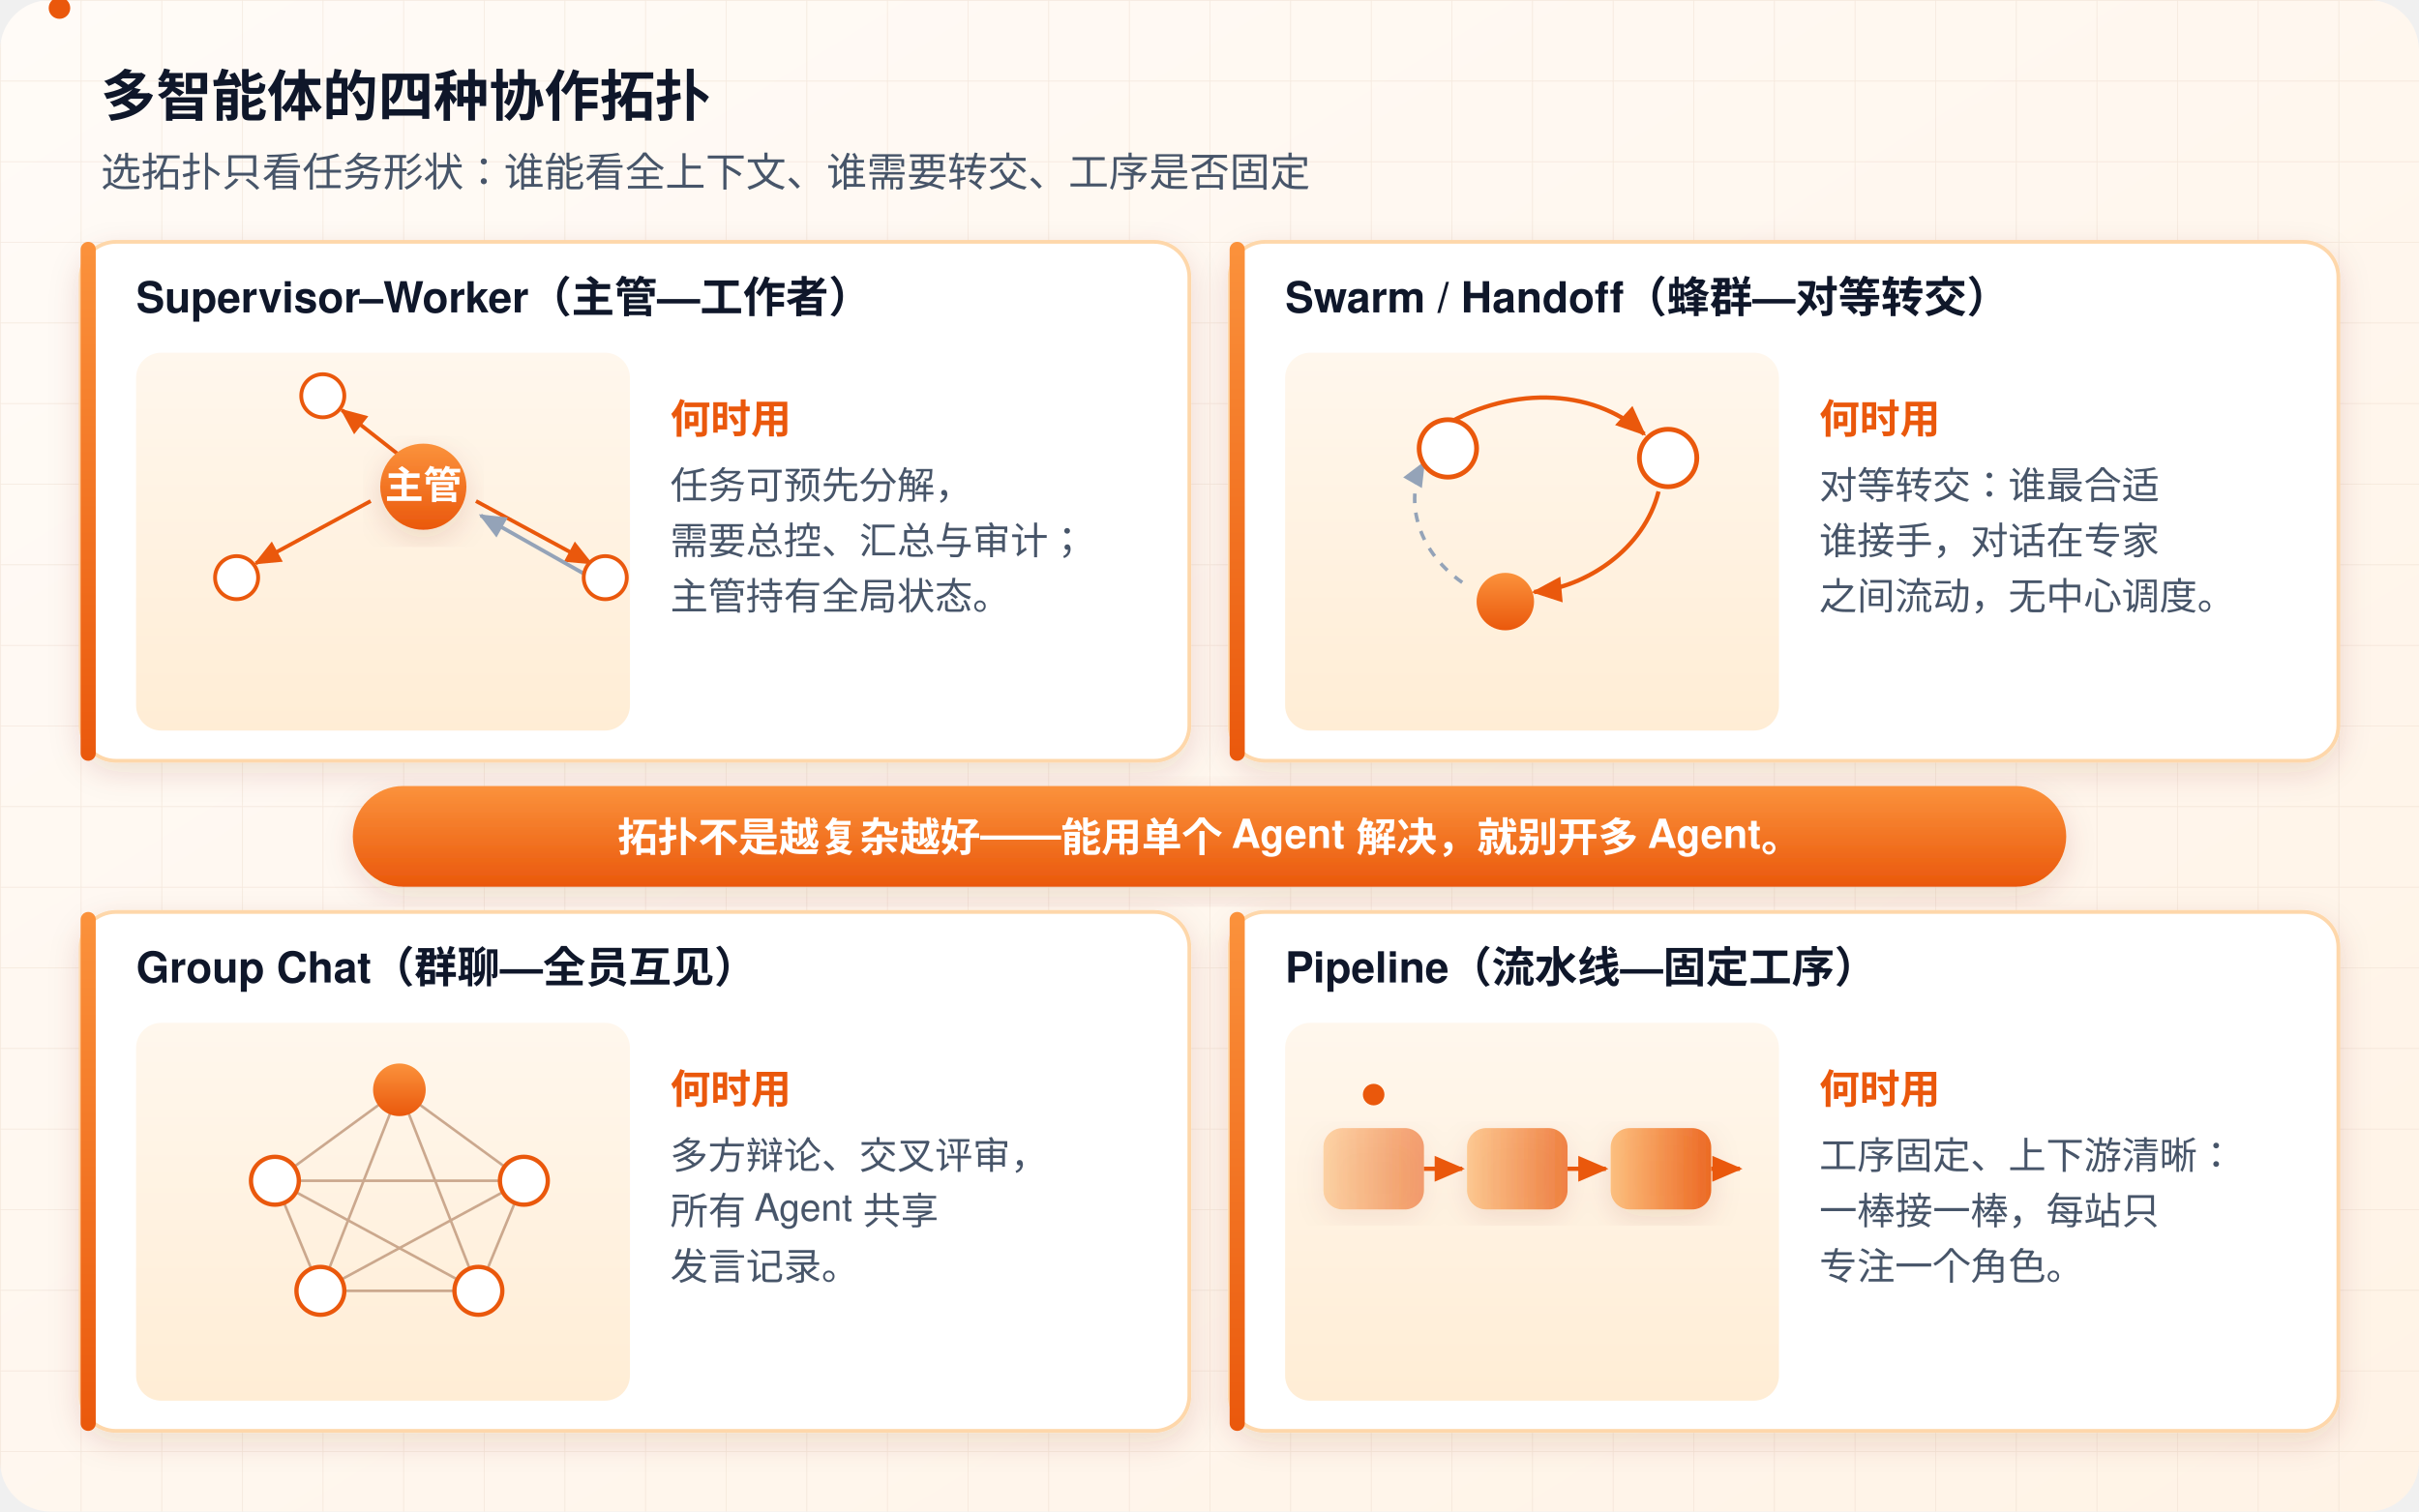
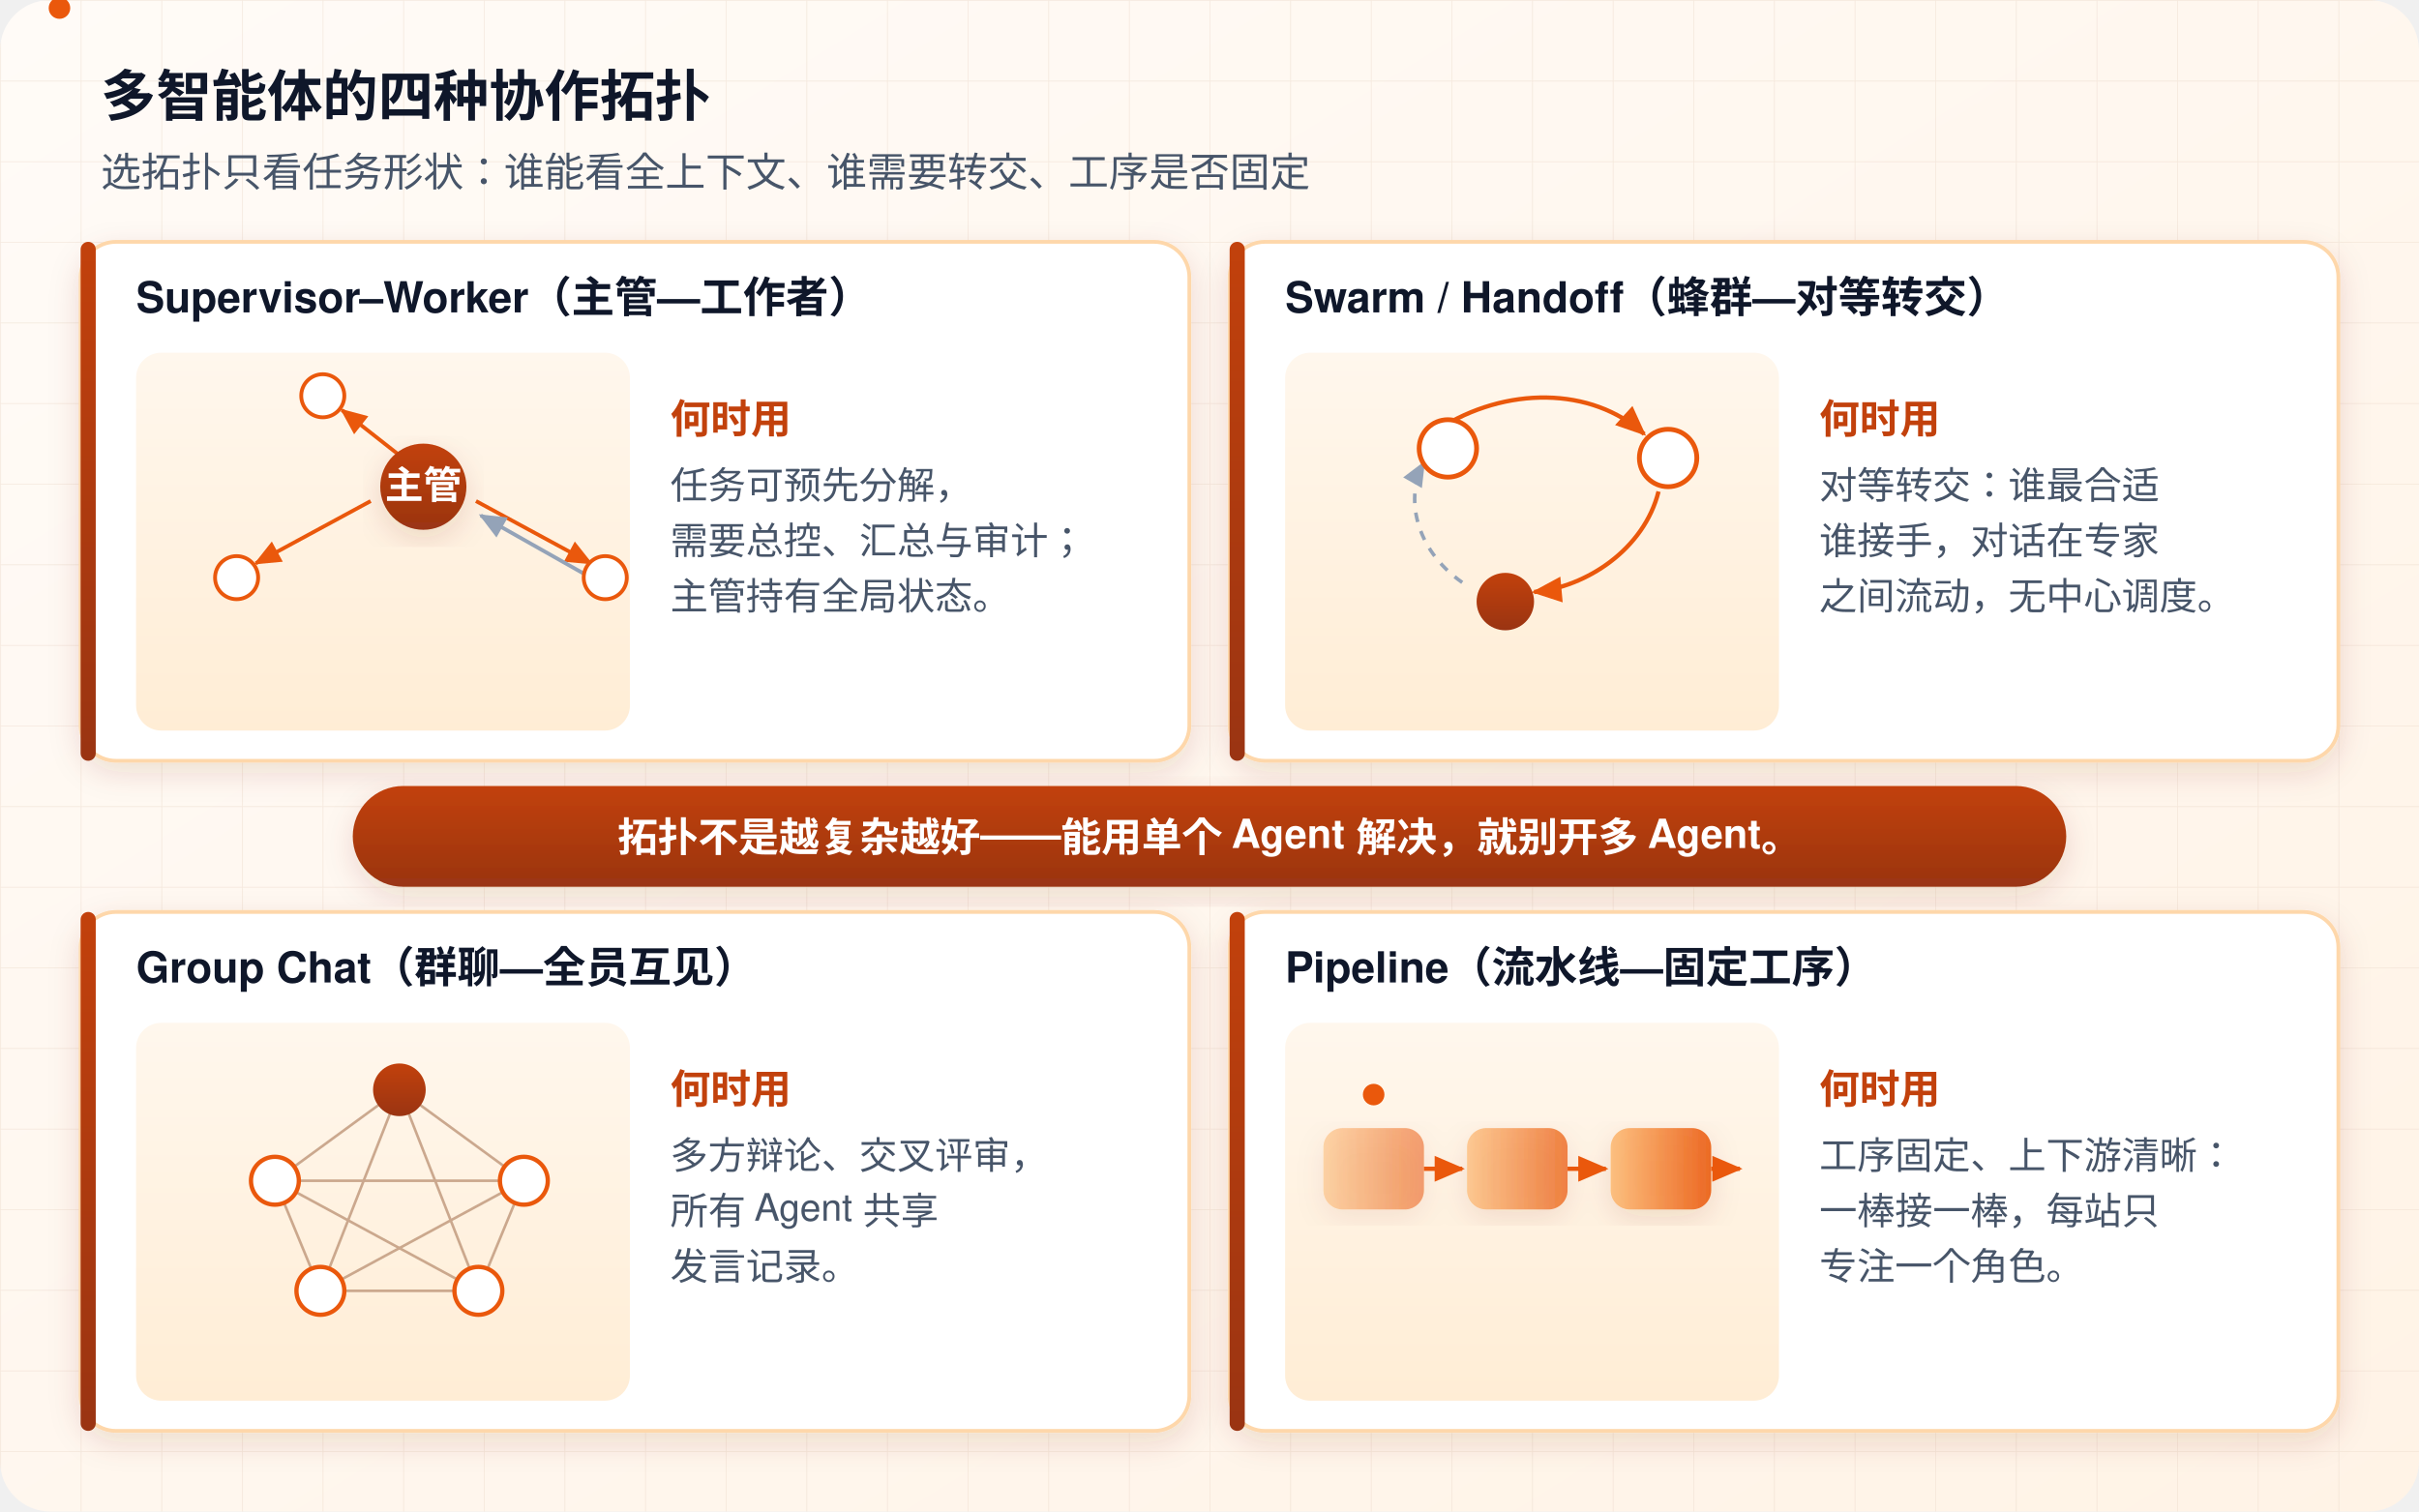
<svg xmlns="http://www.w3.org/2000/svg" viewBox="0 0 960 600" width="960" height="600" font-family="-apple-system,Segoe UI,Helvetica,Arial,sans-serif" role="img" aria-label="多智能体四种协作拓扑：主管工作者、蜂群交接、群聊全互连、流水线，及选型中心提示">
  <defs>
    <linearGradient id="bg1" x1="0" y1="0" x2="1" y2="1">
      <stop offset="0%" stop-color="#FFFBF7" />
      <stop offset="100%" stop-color="#FFF3E6" />
    </linearGradient>
    <linearGradient id="gOrg" x1="0" y1="0" x2="0" y2="1">
-       <stop offset="0%" stop-color="#FB923C" />
-       <stop offset="100%" stop-color="#EA580C" />
+       <stop offset="0%" stop-color="#c2410c" />
+       <stop offset="100%" stop-color="#9a3412" />
    </linearGradient>
    <linearGradient id="gOrgSoft" x1="0" y1="0" x2="0" y2="1">
      <stop offset="0%" stop-color="#FFF7ED" />
      <stop offset="100%" stop-color="#FFEDD5" />
    </linearGradient>
    <linearGradient id="gPipe" x1="0" y1="0" x2="1" y2="0">
      <stop offset="0%" stop-color="#FDBA74" />
      <stop offset="100%" stop-color="#EA580C" />
    </linearGradient>
    <pattern id="grid1" width="32" height="32" patternUnits="userSpaceOnUse">
      <path d="M32 0 H0 V32" fill="none" stroke="#EAD9CB" stroke-width="0.6" opacity="0.5" />
    </pattern>
    <filter id="sh1" x="-20%" y="-20%" width="140%" height="140%">
      <feDropShadow dx="0" dy="4" stdDeviation="6" flood-color="#7C2D12" flood-opacity="0.14" />
    </filter>
    <marker id="arrS" markerWidth="9" markerHeight="9" refX="6.4" refY="3" orient="auto">
      <path d="M0,0 L7,3 L0,6 z" fill="#94A3B8" />
    </marker>
    <marker id="arrO" markerWidth="9" markerHeight="9" refX="6.4" refY="3" orient="auto">
      <path d="M0,0 L7,3 L0,6 z" fill="#EA580C" />
    </marker>
  </defs>
  <rect width="960" height="600" rx="20" fill="url(#bg1)" />
  <rect width="960" height="600" rx="20" fill="url(#grid1)" />
  <text x="40" y="46" font-size="22" font-weight="700" fill="#0f172a">多智能体的四种协作拓扑</text>
  <text x="40" y="74" font-size="16" fill="#475569">选拓扑只看任务形状：谁能看全上下文、谁需要转交、工序是否固定</text>
  <g>
    <rect x="32" y="96" width="440" height="206" rx="14" fill="#FFFFFF" stroke="#FED7AA" stroke-width="1.5" filter="url(#sh1)" />
    <rect x="32" y="96" width="6" height="206" rx="3" fill="url(#gOrg)" />
    <text x="54" y="124" font-size="17" font-weight="700" fill="#0f172a">Supervisor–Worker（主管—工作者）</text>
    <rect x="54" y="140" width="196" height="150" rx="10" fill="url(#gOrgSoft)" />
    <g transform="translate(54,140) scale(0.95) translate(-62,-144)">
      <g stroke="#EA580C" stroke-width="1.6" fill="none">
        <path d="M176 190 L148 168" marker-end="url(#arrO)" />
        <path d="M160 206 L112 232" marker-end="url(#arrO)" />
        <path d="M204 206 L252 232" marker-end="url(#arrO)" />
      </g>
      <g stroke="#94A3B8" stroke-width="1.6" fill="none">
        <path d="M252 238 L206 212" marker-end="url(#arrS)" />
      </g>
      <circle cx="182" cy="200" r="18" fill="url(#gOrg)" filter="url(#sh1)" />
      <circle cx="140" cy="162" r="9" fill="#FFFFFF" stroke="#EA580C" stroke-width="1.6" />
      <circle cx="104" cy="238" r="9" fill="#FFFFFF" stroke="#EA580C" stroke-width="1.6" />
      <circle cx="258" cy="238" r="9" fill="#FFFFFF" stroke="#EA580C" stroke-width="1.6" />
      <text x="182" y="205" text-anchor="middle" font-size="16" font-weight="700" fill="#FFFFFF">主管</text>
    </g>
-     <text x="266" y="172" font-size="16" font-weight="700" fill="#EA580C">何时用</text>
+     <text x="266" y="172" font-size="16" font-weight="700" fill="#c2410c">何时用</text>
    <text x="266" y="198" font-size="15" fill="#475569">任务可预先分解，</text>
    <text x="266" y="220" font-size="15" fill="#475569">需要总控、汇总与审计；</text>
    <text x="266" y="242" font-size="15" fill="#475569">主管持有全局状态。</text>
  </g>
  <g>
    <rect x="488" y="96" width="440" height="206" rx="14" fill="#FFFFFF" stroke="#FED7AA" stroke-width="1.5" filter="url(#sh1)" />
    <rect x="488" y="96" width="6" height="206" rx="3" fill="url(#gOrg)" />
    <text x="510" y="124" font-size="17" font-weight="700" fill="#0f172a">Swarm / Handoff（蜂群—对等转交）</text>
    <rect x="510" y="140" width="196" height="150" rx="10" fill="url(#gOrgSoft)" />
    <g transform="translate(510,140) scale(0.95) translate(-512,-144)">
      <g stroke="#EA580C" stroke-width="1.8" fill="none">
        <path d="M576 176 C 604 158, 640 158, 662 178" marker-end="url(#arrO)" />
        <path d="M668 202 C 662 226, 638 242, 616 244" marker-end="url(#arrO)" />
      </g>
      <path d="M586 240 C 566 226, 562 204, 570 190" fill="none" stroke="#94A3B8" stroke-width="1.5" stroke-dasharray="4 4" marker-end="url(#arrS)" />
      <circle cx="580" cy="184" r="12" fill="#FFFFFF" stroke="#EA580C" stroke-width="2" />
      <circle cx="672" cy="188" r="12" fill="#FFFFFF" stroke="#EA580C" stroke-width="2" />
      <circle cx="604" cy="248" r="12" fill="url(#gOrg)" />
      <circle r="4.5" fill="#EA580C">
        <animateMotion dur="3s" repeatCount="indefinite" path="M580 184 C 608 160, 646 160, 670 186 C 664 222, 640 240, 606 246" />
        <animate attributeName="opacity" values="0;1;1;0" keyTimes="0;0.06;0.9;1" dur="3s" repeatCount="indefinite" />
      </circle>
    </g>
-     <text x="722" y="172" font-size="16" font-weight="700" fill="#EA580C">何时用</text>
+     <text x="722" y="172" font-size="16" font-weight="700" fill="#c2410c">何时用</text>
    <text x="722" y="198" font-size="15" fill="#475569">对等转交：谁最合适</text>
    <text x="722" y="220" font-size="15" fill="#475569">谁接手，对话在专家</text>
    <text x="722" y="242" font-size="15" fill="#475569">之间流动，无中心调度。</text>
  </g>
  <g>
    <rect x="32" y="362" width="440" height="206" rx="14" fill="#FFFFFF" stroke="#FED7AA" stroke-width="1.5" filter="url(#sh1)" />
    <rect x="32" y="362" width="6" height="206" rx="3" fill="url(#gOrg)" />
    <text x="54" y="390" font-size="17" font-weight="700" fill="#0f172a">Group Chat（群聊—全员互见）</text>
    <rect x="54" y="406" width="196" height="150" rx="10" fill="url(#gOrgSoft)" />
    <g transform="translate(54,406) scale(0.95) translate(-62,-348)">
      <g stroke="#C29B7F" stroke-width="1.1" opacity="0.85">
        <line x1="172" y1="376" x2="224" y2="414" />
        <line x1="172" y1="376" x2="120" y2="414" />
        <line x1="172" y1="376" x2="139" y2="460" />
        <line x1="172" y1="376" x2="205" y2="460" />
        <line x1="224" y1="414" x2="205" y2="460" />
        <line x1="224" y1="414" x2="139" y2="460" />
        <line x1="224" y1="414" x2="120" y2="414" />
        <line x1="120" y1="414" x2="139" y2="460" />
        <line x1="120" y1="414" x2="205" y2="460" />
        <line x1="139" y1="460" x2="205" y2="460" />
      </g>
      <circle cx="172" cy="376" r="11" fill="url(#gOrg)" />
      <circle cx="224" cy="414" r="10" fill="#FFFFFF" stroke="#EA580C" stroke-width="1.8" />
      <circle cx="120" cy="414" r="10" fill="#FFFFFF" stroke="#EA580C" stroke-width="1.8" />
      <circle cx="139" cy="460" r="10" fill="#FFFFFF" stroke="#EA580C" stroke-width="1.8" />
      <circle cx="205" cy="460" r="10" fill="#FFFFFF" stroke="#EA580C" stroke-width="1.8" />
    </g>
-     <text x="266" y="438" font-size="16" font-weight="700" fill="#EA580C">何时用</text>
+     <text x="266" y="438" font-size="16" font-weight="700" fill="#c2410c">何时用</text>
    <text x="266" y="464" font-size="15" fill="#475569">多方辩论、交叉评审，</text>
    <text x="266" y="486" font-size="15" fill="#475569">所有 Agent 共享</text>
    <text x="266" y="508" font-size="15" fill="#475569">发言记录。</text>
  </g>
  <g>
    <rect x="488" y="362" width="440" height="206" rx="14" fill="#FFFFFF" stroke="#FED7AA" stroke-width="1.5" filter="url(#sh1)" />
    <rect x="488" y="362" width="6" height="206" rx="3" fill="url(#gOrg)" />
    <text x="510" y="390" font-size="17" font-weight="700" fill="#0f172a">Pipeline（流水线—固定工序）</text>
    <rect x="510" y="406" width="196" height="150" rx="10" fill="url(#gOrgSoft)" />
    <g transform="translate(510,406) scale(0.95) translate(-512,-348)">
      <g filter="url(#sh1)">
        <rect x="528" y="392" width="42" height="34" rx="8" fill="url(#gPipe)" opacity="0.55" />
        <rect x="588" y="392" width="42" height="34" rx="8" fill="url(#gPipe)" opacity="0.72" />
        <rect x="648" y="392" width="42" height="34" rx="8" fill="url(#gPipe)" opacity="0.88" />
      </g>
      <g stroke="#EA580C" stroke-width="1.8" fill="none">
        <path d="M570 409 H586" marker-end="url(#arrO)" />
        <path d="M630 409 H646" marker-end="url(#arrO)" />
        <path d="M690 409 H702" marker-end="url(#arrO)" />
      </g>
      <circle cx="549" cy="378" r="4.5" fill="#EA580C">
        <animate attributeName="cx" values="549;609;669;700;700" keyTimes="0;0.33;0.66;0.85;1" dur="3.2s" repeatCount="indefinite" />
        <animate attributeName="cy" values="378;378;378;392;392" keyTimes="0;0.33;0.66;0.85;1" dur="3.2s" repeatCount="indefinite" />
        <animate attributeName="opacity" values="1;1;1;1;0" keyTimes="0;0.33;0.66;0.85;1" dur="3.2s" repeatCount="indefinite" />
      </circle>
    </g>
-     <text x="722" y="438" font-size="16" font-weight="700" fill="#EA580C">何时用</text>
+     <text x="722" y="438" font-size="16" font-weight="700" fill="#c2410c">何时用</text>
    <text x="722" y="464" font-size="15" fill="#475569">工序固定、上下游清晰：</text>
    <text x="722" y="486" font-size="15" fill="#475569">一棒接一棒，每站只</text>
    <text x="722" y="508" font-size="15" fill="#475569">专注一个角色。</text>
  </g>
  <g filter="url(#sh1)">
    <rect x="140" y="312" width="680" height="40" rx="20" fill="url(#gOrg)" />
  </g>
  <text x="480" y="338" text-anchor="middle" font-size="16" font-weight="700" fill="#FFFFFF">拓扑不是越复杂越好——能用单个 Agent 解决，就别开多 Agent。</text>
</svg>
